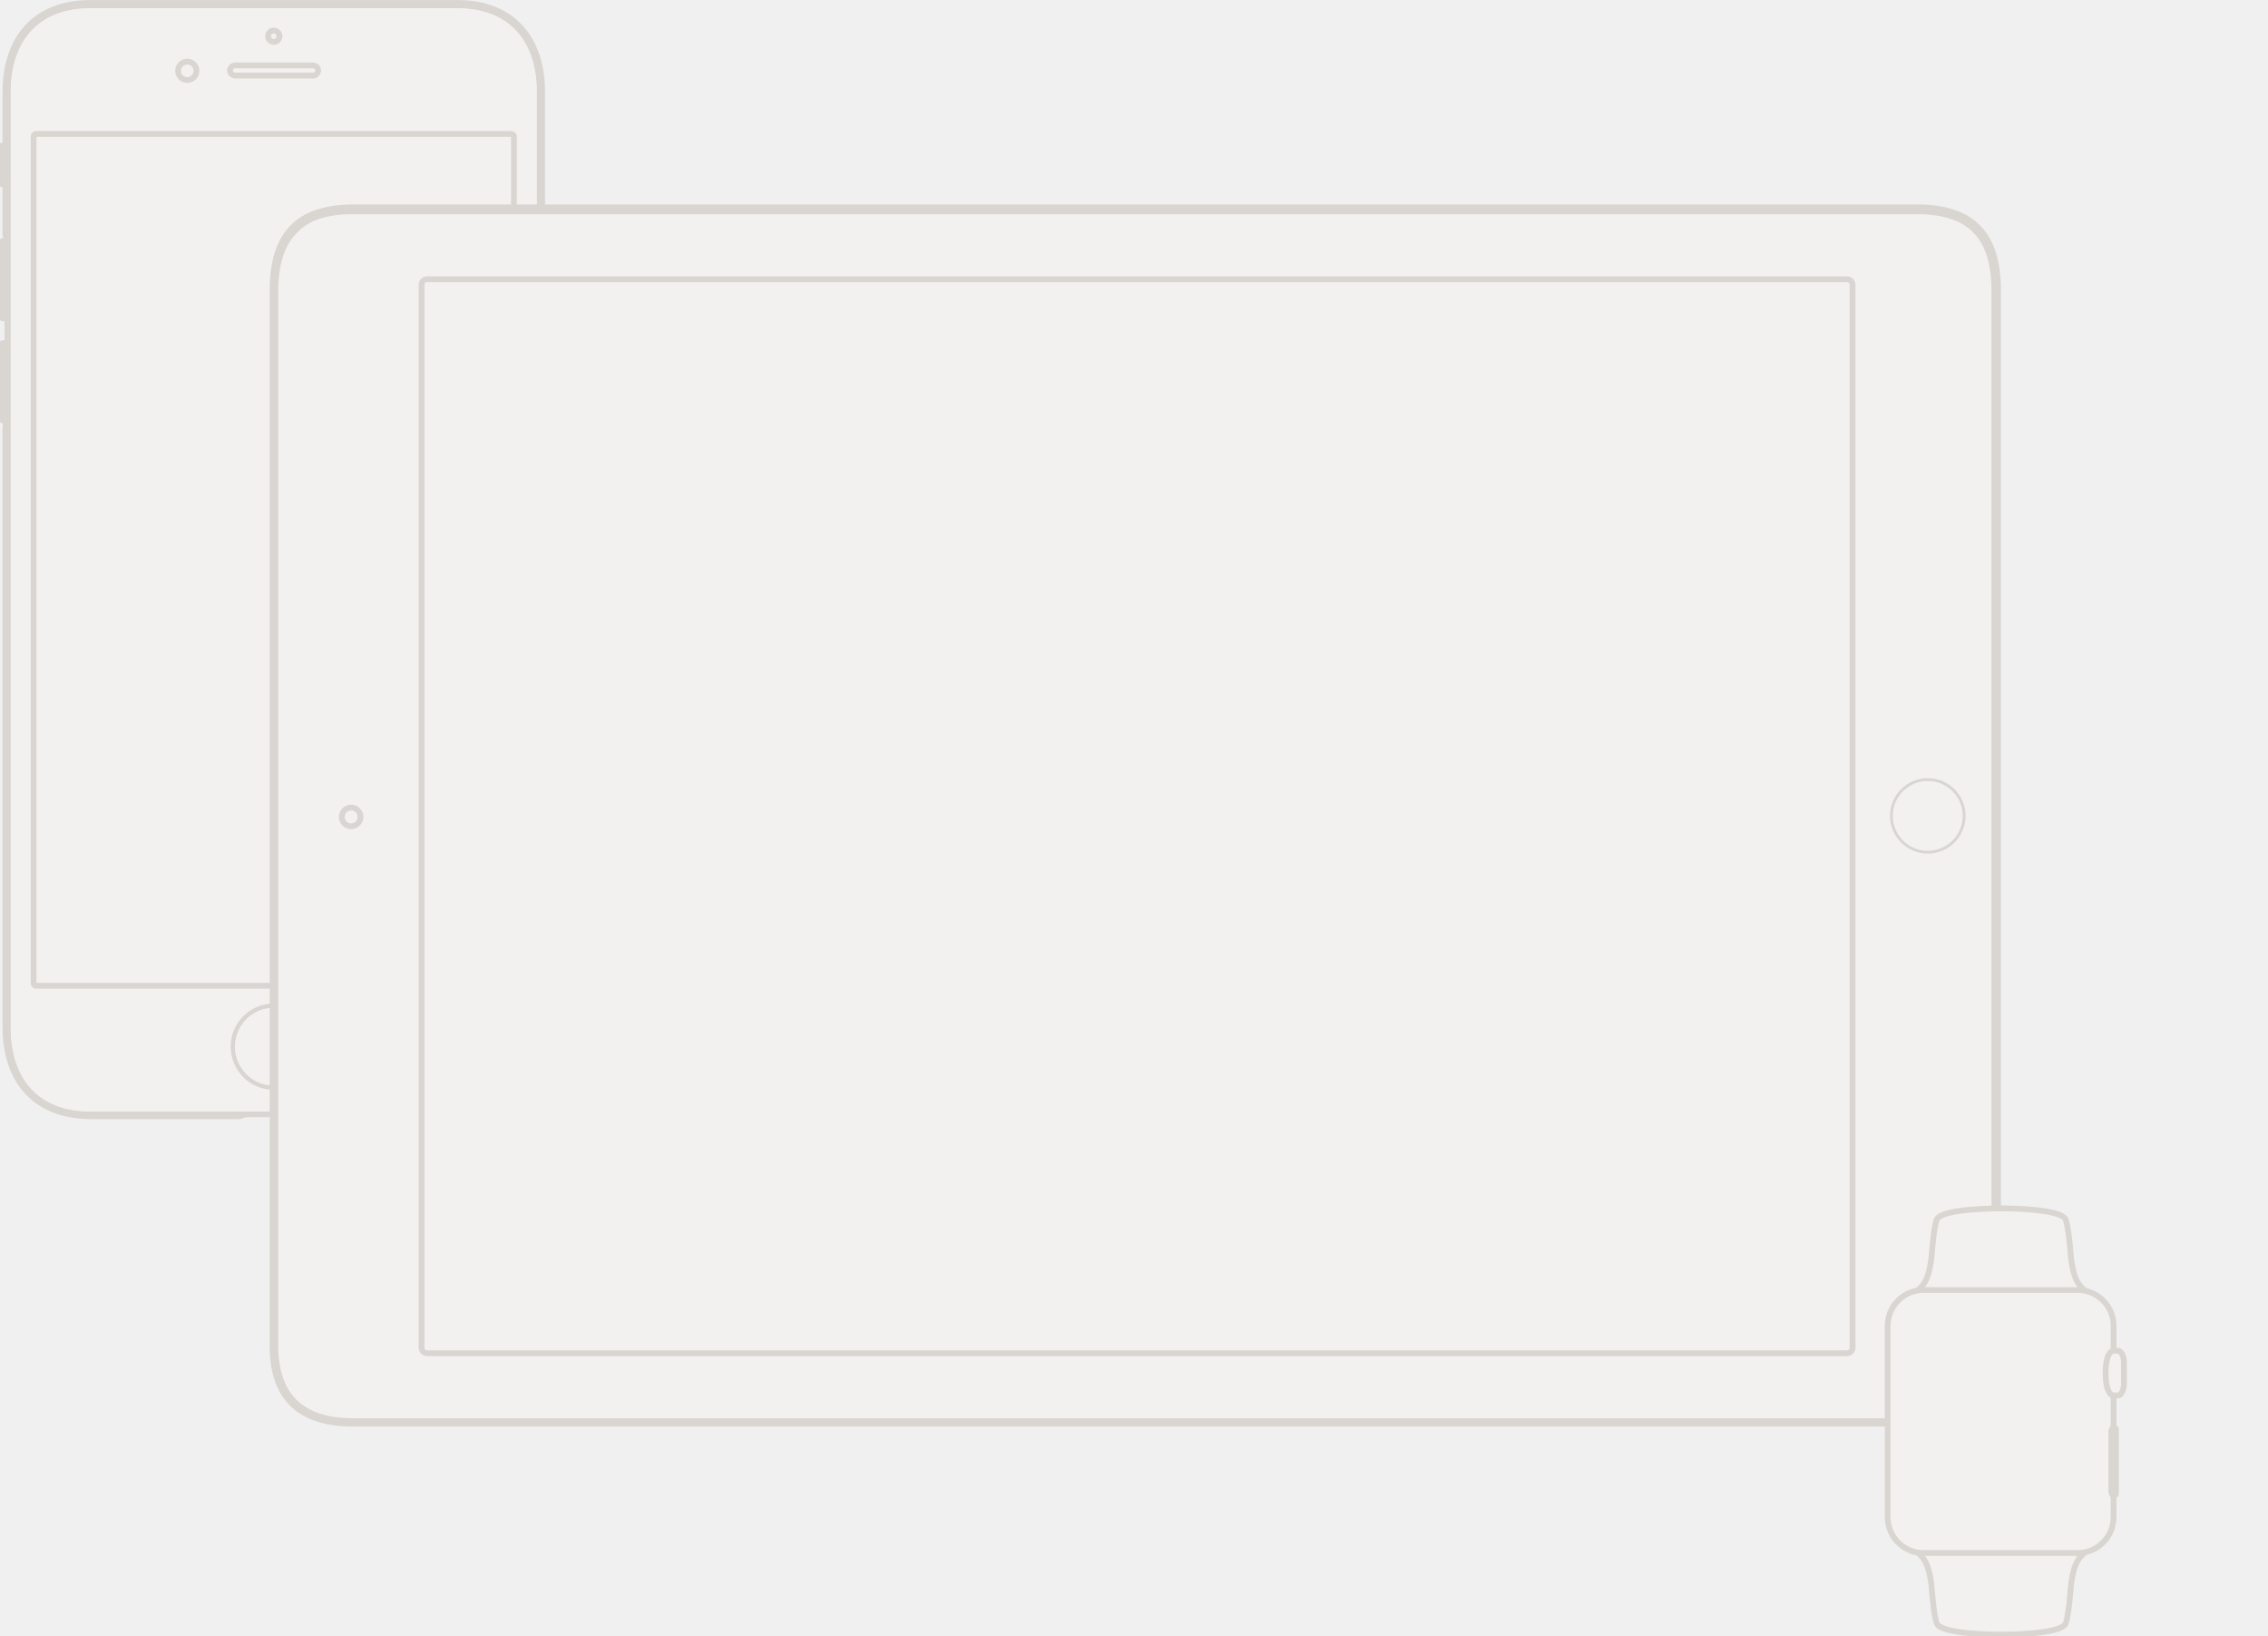
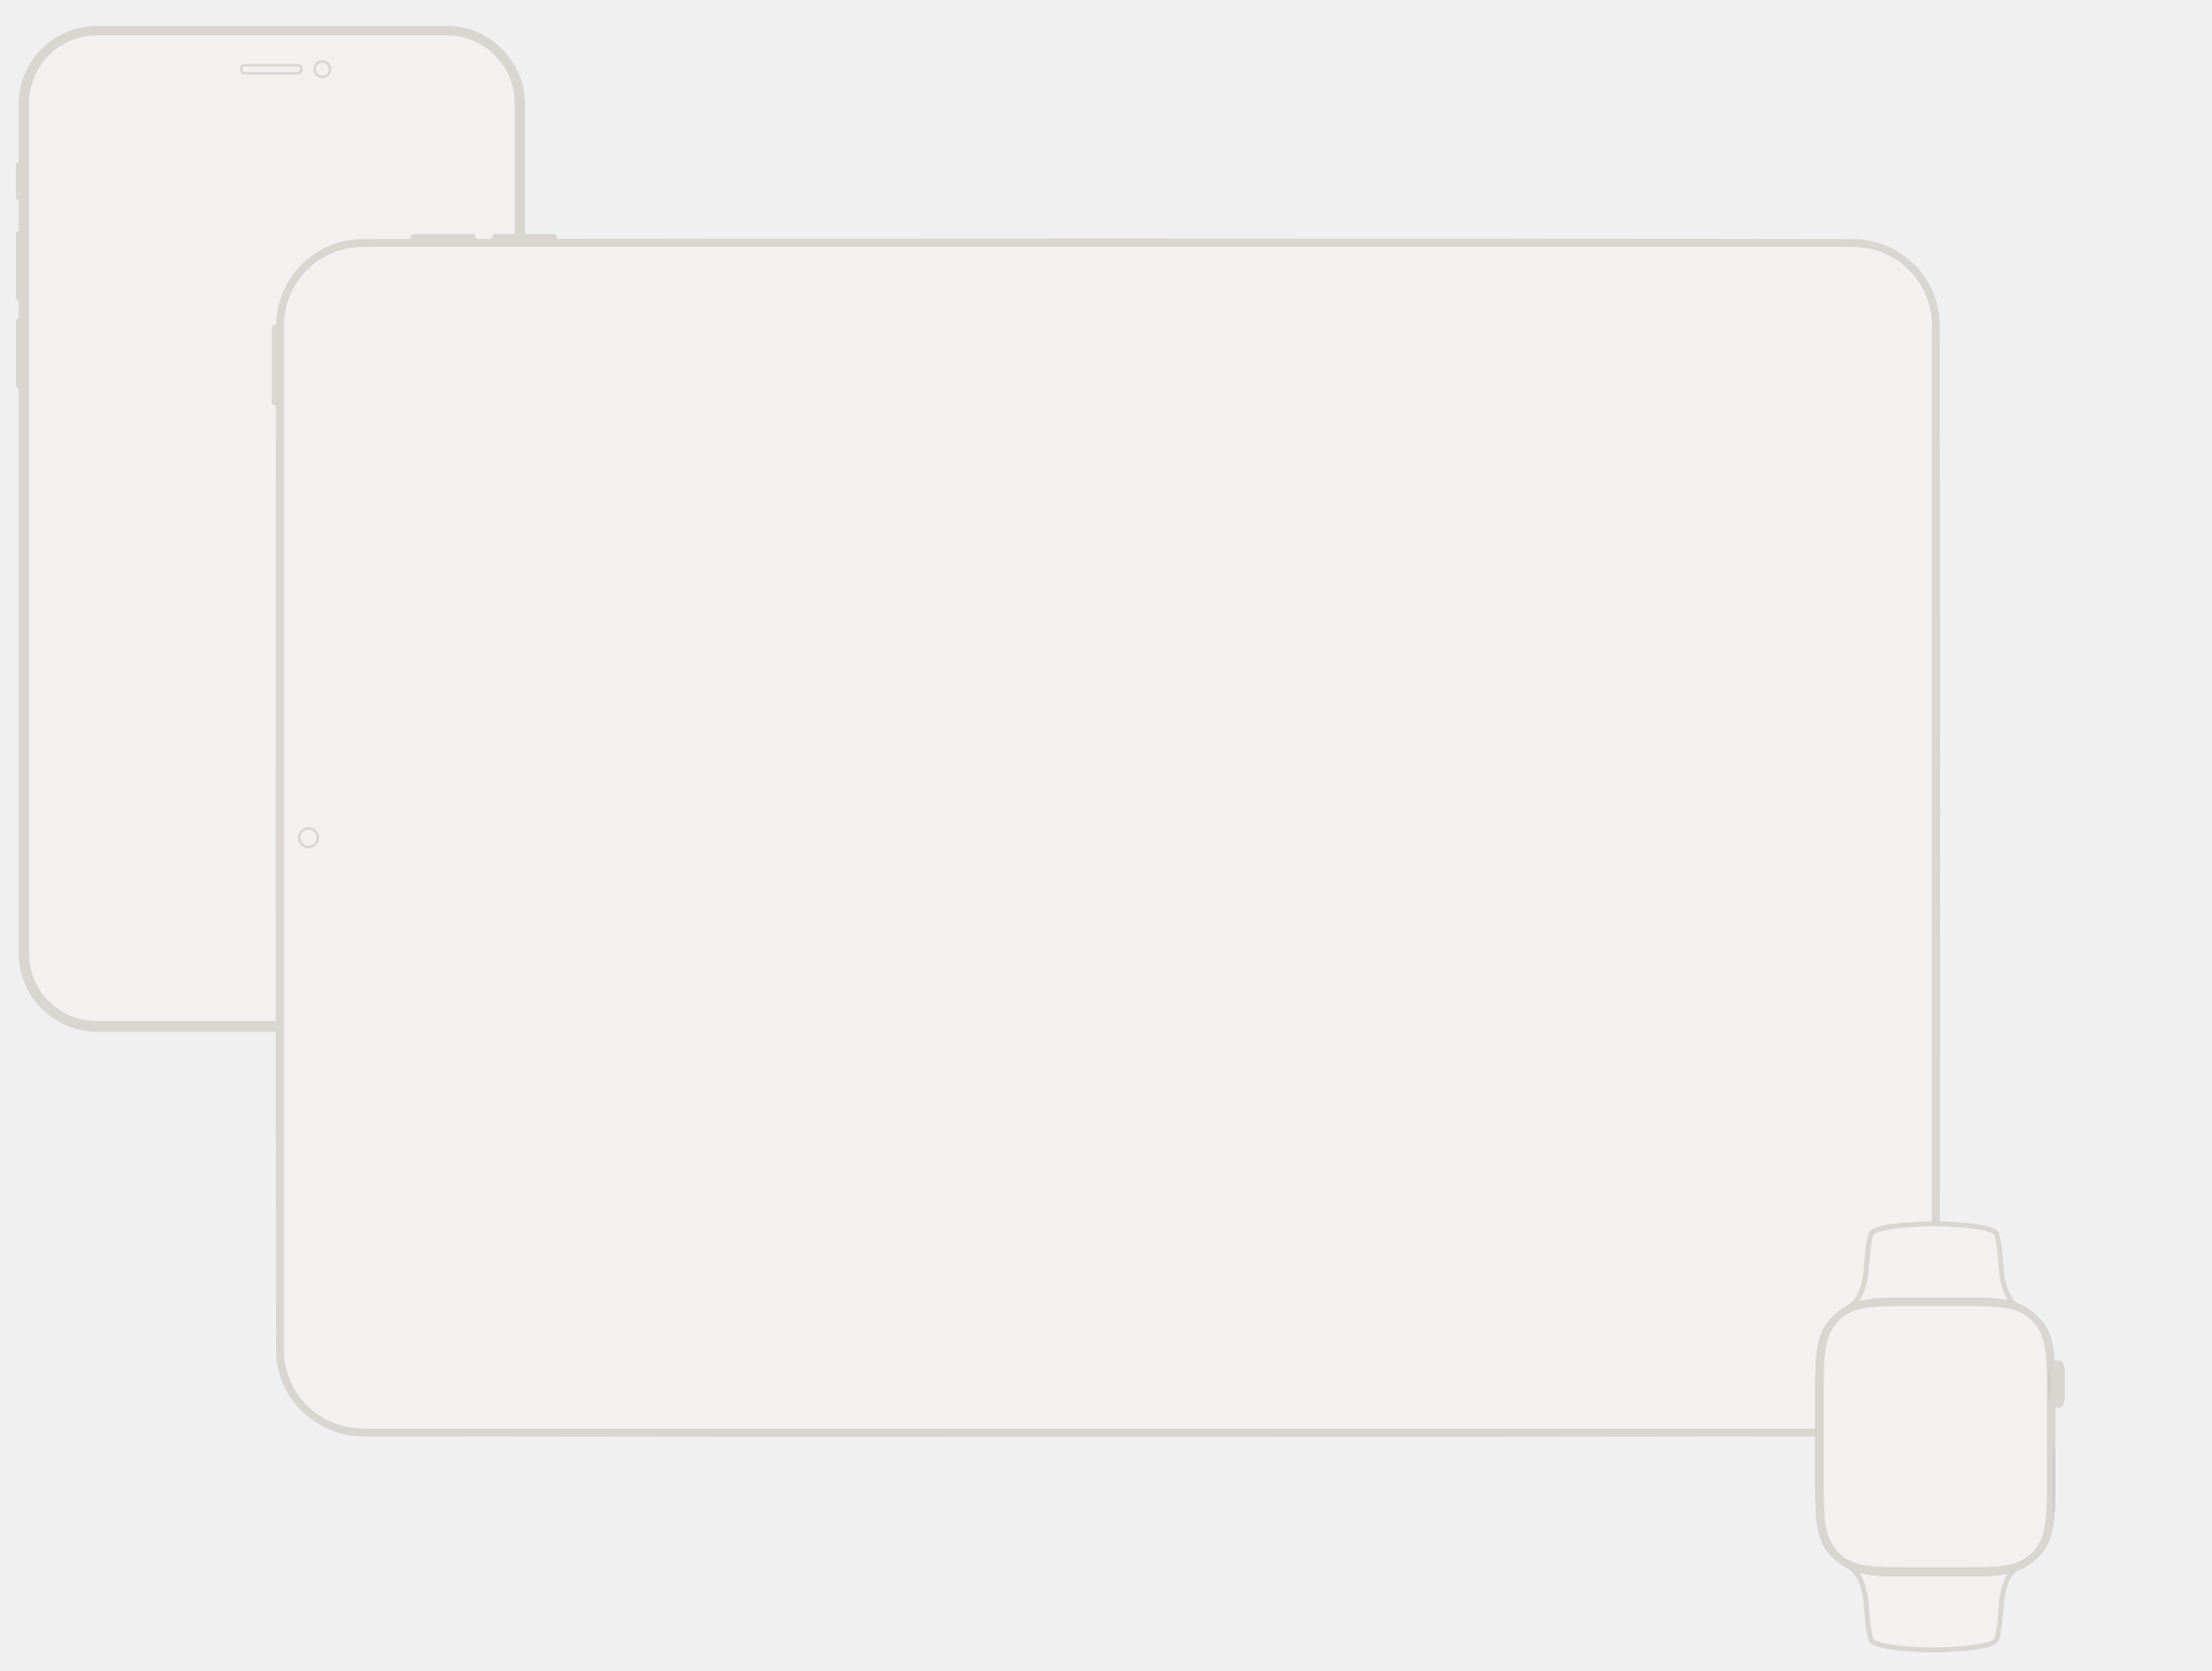
- <svg xmlns="http://www.w3.org/2000/svg" width="935" height="674" viewBox="0 0 935 674">
-   <g fill="none" fill-rule="evenodd" opacity=".3">
-     <g fill="#A5988B">
-       <path d="M1.05 423.453V175.98c0-.67.414-1.781.528-2.273.114-.49.315-1.224.315-1.847v-70.81c0-.359-.13-1.775-.283-2.026-.152-.251-.56-1.884-.56-2.212V37.82C1.05 15.124 13.932.013 37.237.013h151.259c23.304 0 36.187 15.111 36.187 37.806v59.433c0 .15-.17.3-.267.464-.1.164-.31.544-.31 1.402v31.966c0 .858.21 1.237.31 1.402.097.162.267.316.267.463v.001l.132 290.503c0 22.694-12.883 37.802-36.187 37.802h-61.262c-.993 0-2.403-.79-3.396-.79h-22.075c-.993 0-2.403.79-3.396.79H37.237c-23.304 0-36.187-15.108-36.187-37.802z" />
-       <path d="M223.64 132.399h1.472c.338 0 .88-.28.88-.887V99.013c0-.607-.542-.887-.88-.887h-1.472V132.4zM2.353 140.247H.88c-.338 0-.88.28-.88.887v32.499c0 .607.542.887.88.887h1.472v-34.273zm0-7.848H.88c-.338 0-.88-.28-.88-.887V99.013c0-.607.542-.887.88-.887h1.472V132.4zm-.781-73.603V77.11H.554a.555.555 0 0 1-.55-.56V59.29c0-.373.33-.494.53-.494h1.038z" />
+ <svg xmlns="http://www.w3.org/2000/svg" xmlns:xlink="http://www.w3.org/1999/xlink" width="4500" height="3400" viewBox="0 0 4500 3400">
+   <defs>
+     <path id="device-background-a" d="M335.22,567.52 L154.56,567.52 C88.48,567.52 57.84,552.66 30.6,523.42 C3.34,494.22 0.888,448.22 0.888,390.34 L0.888,178.48 C0.888,120.6 3.34,74.62 30.6,45.4 C57.84,16.18 88.48,1.3 154.56,1.3 L335.22,1.3 C401.3,1.3 431.94,16.18 459.18,45.4 C478.08,65.66 485.04,93.96 487.56,128.72 L486.74,128.72 C482.24,131.2 475.98,145.24 475.98,157.44 L475.98,195.48 C475.98,207.68 482.24,221.72 486.74,224.2 L488.88,224.2 L488.88,390.34 C488.88,448.22 486.44,494.22 459.18,523.42 C431.94,552.66 401.3,567.52 335.22,567.52 Z" />
+     <path id="device-background-c" d="M335.22,566.52 L154.56,566.52 C88.48,566.52 57.84,551.66 30.6,522.42 C3.34,493.22 0.888,447.22 0.888,389.34 L0.888,177.48 C0.888,119.6 3.34,73.62 30.6,44.4 C57.84,15.18 88.48,0.3 154.56,0.3 L335.22,0.3 C401.3,0.3 431.94,15.18 459.18,44.4 C478.08,64.66 485.04,92.96 487.56,127.72 L486.74,127.72 C482.24,130.2 475.98,144.24 475.98,156.44 L475.98,194.48 C475.98,206.68 482.24,220.72 486.74,223.2 L488.88,223.2 L488.88,389.34 C488.88,447.22 486.44,493.22 459.18,522.42 C431.94,551.66 401.3,566.52 335.22,566.52 Z" />
+   </defs>
+   <g fill="none" fill-rule="evenodd" opacity=".3" transform="translate(31 52)">
+     <g transform="translate(.461 .576)">
+       <g transform="translate(.12 277.89)">
+         <path fill="#A4988B" d="M9.895.316L9.895 76.258 4.259 76.258C2.521 76.258.478 74.205.478 72.706L.478 3.58C.478 1.994 2.788.316 4.125.316L9.895.316zM9.999 138.98L9.999 282.92 6.69 282.92C4.952 282.92.582 278.533.582 277.041L.582 144.579C.582 142.993 5.219 138.98 6.556 138.98L9.999 138.98z" />
+         <path fill="#3E3E3E" d="M1034,185.903 L1034,413.826 L1037.307,413.826 C1039.046,413.826 1041.3,409.445 1041.3,407.946 L1041.3,191.493 C1041.3,189.908 1038.789,185.903 1037.447,185.903 L1034,185.903 Z" />
+         <path fill="#A4988B" d="M9.999,316.808 L9.999,460.645 L6.69,460.645 C4.952,460.645 0.582,456.296 0.582,454.812 L0.582,322.367 C0.582,320.79 5.219,316.808 6.556,316.808 L9.999,316.808 Z" />
+       </g>
+       <g transform="translate(6.36)">
+         <path fill="#A4988B" d="M0,1815.898 L0,739.893 C0,739.893 3.454,739.776 3.491,728.243 C3.503,724.512 3.533,627.627 3.491,604.317 C3.471,592.725 0,592.67 0,592.67 L0,562.17 C0,562.17 3.47,562.1 3.491,550.522 C3.508,541.184 3.491,449.833 3.491,426.497 C3.491,414.895 0,414.848 0,414.848 L0,356.278 C0,356.278 2.329,355.162 2.328,352.78 L2.328,280.442 C2.311,278.115 0,276.944 0,276.944 L0,160.034 C0,71.71 71.701,0.001 160.017,0 L870.208,0 C958.519,0.001 1030.221,71.71 1030.221,160.034 L1030.221,462.718 C1030.221,462.718 1027.9,463.066 1027.89,473.203 C1027.847,510.267 1027.879,645.138 1027.89,683.118 C1027.9,692.945 1030.221,693.082 1030.221,693.082 L1030.221,1886.845 C1030.221,1975.176 958.519,2046.885 870.208,2046.885 L160.017,2046.885 C71.701,2046.885 0,1975.176 0,1886.845 L0,1815.898 Z" />
+         <path fill="#F9F5F1" d="M1009.095,157.195 C1009.095,81.249 947.451,19.595 871.514,19.595 L158.851,19.595 C82.92,19.595 21.271,81.249 21.271,157.195 L21.271,1887.552 C21.271,1963.489 82.92,2025.143 158.851,2025.143 L871.514,2025.143 C947.451,2025.143 1009.095,1963.489 1009.095,1887.552 L1009.095,157.195 Z" />
+       </g>
    </g>
-     <path fill="#F9F5F1" d="M202.734 5.895c-4.164-1.644-8.956-2.478-14.241-2.478H37.239c-5.286 0-10.078.834-14.242 2.478-3.951 1.56-7.351 3.857-10.105 6.827-5.526 5.958-8.446 14.636-8.446 25.097v385.898c0 10.462 2.92 19.14 8.446 25.098 2.754 2.972 6.154 5.266 10.105 6.828 4.164 1.643 8.956 2.477 14.242 2.477h151.254c5.285 0 10.077-.834 14.241-2.477 3.953-1.562 7.352-3.856 10.106-6.828 5.525-5.958 8.446-14.636 8.446-25.098V37.82c0-10.46-2.92-19.139-8.446-25.097-2.754-2.97-6.153-5.267-10.106-6.827z" />
-     <path fill="#F9F5F1" d="M202.734 5.895c-4.164-1.644-8.956-2.478-14.241-2.478H37.239c-5.286 0-10.078.834-14.242 2.478-3.951 1.56-7.351 3.857-10.105 6.827-5.526 5.958-8.446 14.636-8.446 25.097v385.898c0 10.462 2.92 19.14 8.446 25.098 2.754 2.972 6.154 5.266 10.105 6.828 4.164 1.643 8.956 2.477 14.242 2.477h151.254c5.285 0 10.077-.834 14.241-2.477 3.953-1.562 7.352-3.856 10.106-6.828 5.525-5.958 8.446-14.636 8.446-25.098V37.82c0-10.46-2.92-19.139-8.446-25.097-2.754-2.97-6.153-5.267-10.106-6.827z" />
-     <path fill="#A5988B" d="M112.864 415.361c8.838 0 16.03 7.202 16.03 16.052s-7.192 16.051-16.03 16.051c-8.837 0-16.029-7.202-16.029-16.051 0-8.85 7.192-16.052 16.03-16.052zm0-1.738c-9.812 0-17.765 7.964-17.765 17.79 0 9.826 7.953 17.79 17.765 17.79 9.813 0 17.766-7.964 17.766-17.79 0-9.826-7.953-17.79-17.766-17.79z" />
-     <path stroke="#A5988B" stroke-width="2.38" d="M14.893 55.22l-.4.08-.339.227-.226.34-.08.4V405.27l.08.4.226.34.34.227.4.08h195.944l.4-.08.34-.227.226-.34.08-.4V56.267l-.08-.4c-.225-.338-.23-.341-.566-.567l-.4-.08H14.893zm58.522-26.03a3.79 3.79 0 0 0 3.789 3.793 3.79 3.79 0 0 0 3.788-3.794 3.79 3.79 0 0 0-3.788-3.793 3.79 3.79 0 0 0-3.789 3.793zm39.451-16.614a2.353 2.353 0 0 1 2.351 2.355c0 1.3-1.053 2.355-2.351 2.355a2.353 2.353 0 0 1-2.352-2.355c0-1.3 1.053-2.355 2.352-2.355zm-18.03 16.482c0 1.157.949 2.095 2.119 2.095h32.083c1.17 0 2.119-.938 2.119-2.095 0-1.156-.949-2.094-2.12-2.094H96.956c-1.17 0-2.119.938-2.119 2.094z" />
-     <path fill="#A5988B" d="M145.667 84.282c-24.2 0-34.487 12.406-34.487 35.32v435.285c0 24.031 13.955 33.11 34.32 33.11h645.072c20.366 0 34.32-9.079 34.32-33.11V119.602c0-22.914-10.286-35.32-34.486-35.32H145.667z" />
-     <path fill="#F9F5F1" d="M122.051 96.343c-4.936 5.261-7.335 12.964-7.335 23.548v435.034c0 5.15.73 9.724 2.173 13.594 1.41 3.782 3.504 6.907 6.228 9.287 5.14 4.493 12.61 6.771 22.203 6.771h645.072c9.555 0 17.017-2.286 22.177-6.796 5.592-4.887 8.427-12.493 8.427-22.606V119.89c0-10.82-2.344-18.58-7.165-23.718-2.394-2.552-5.5-4.505-9.232-5.804-3.98-1.387-8.817-2.09-14.373-2.09H145.488c-5.558 0-10.393.703-14.374 2.09-3.455 1.203-6.42 3.157-9.062 5.974v.001z" />
-     <path fill="#A5988B" d="M779.159 336.284c0-8.58 6.98-15.545 15.577-15.545 8.598 0 15.578 6.965 15.578 15.545s-6.98 15.545-15.578 15.545c-8.597 0-15.577-6.966-15.577-15.545zm1.163 0c0-7.94 6.46-14.386 14.416-14.386 7.957 0 14.416 6.446 14.416 14.386 0 7.94-6.46 14.386-14.416 14.386s-14.416-6.447-14.416-14.386z" />
-     <path stroke="#A5988B" stroke-width="2.38" d="M173.775 117.372v438.112a2.284 2.284 0 0 0 2.286 2.281H761.44a2.28 2.28 0 0 0 2.287-2.282v-438.11a2.285 2.285 0 0 0-2.287-2.282H176.06a2.285 2.285 0 0 0-2.286 2.282zm-32.871 219.34a3.855 3.855 0 0 1 3.86-3.85 3.854 3.854 0 0 1 3.858 3.85 3.854 3.854 0 0 1-3.859 3.85 3.855 3.855 0 0 1-3.859-3.85z" />
-     <g fill="#F9F5F1">
-       <path stroke="#A5988B" stroke-width="2.38" d="M864.033 534.897h-78.038c7.385-4.074 8.853-7.112 10.167-15.588.12-.766.983-13.934 2.365-16.769 2.114-4.336 24.113-4.486 26.482-4.487h.01c2.369 0 24.368.15 26.482 4.487 1.383 2.835 2.246 16.003 2.365 16.77 1.315 8.475 2.783 11.513 10.167 15.587zm0 102.029h-78.038c7.385 4.075 8.853 7.112 10.167 15.588.12.767.983 13.935 2.365 16.769 2.114 4.337 24.113 4.487 26.482 4.487h.01c2.369 0 24.368-.15 26.482-4.487 1.383-2.834 2.246-16.002 2.365-16.769 1.315-8.476 2.783-11.513 10.167-15.588z" />
-       <path stroke="#A5988B" stroke-width="2.38" d="M871.342 546.476c0-8.15-6.624-14.767-14.784-14.767h-63.57c-8.16 0-14.785 6.617-14.785 14.767v78.871c0 8.15 6.624 14.768 14.784 14.768h63.57c8.16 0 14.785-6.617 14.785-14.768v-78.87z" />
-       <path d="M867.343 546.637c0-6.028-4.9-10.924-10.936-10.924h-63.248c-6.036 0-10.937 4.896-10.937 10.924v78.528c0 6.03 4.9 10.925 10.937 10.925h63.248c6.036 0 10.936-4.895 10.936-10.925v-78.528z" />
-       <path stroke="#A5988B" stroke-width="2.38" d="M875.619 570.678c0 .291-.19 3.595-2.128 4.488h-2.601c-.874-.427-2.795-1.898-2.837-8.975v-.473c.042-7.077 1.963-8.548 2.837-8.974h2.6c1.94.892 2.129 4.196 2.129 4.487v9.447zm-3.31 45.111a.46.46 0 0 1-.473.472h-.71c-.407 0-.709-.875-.709-1.654v-24.326c0-.779.302-1.653.71-1.653h.709a.46.46 0 0 1 .473.472v26.689z" />
+     <path stroke="#A4988B" stroke-width="5" d="M.235 16.17C.235 21.323 3.426 24.329 7.364 24.329L115.315 24.329C119.253 24.329 122.444 21.323 122.444 16.17 122.444 11.017 119.253 8.011 115.315 8.011L7.364 8.011C3.426 8.011.235 11.017.235 16.17zM149.504 16.17C149.504 24.852 156.535 31.895 165.214 31.895 173.892 31.895 180.924 24.852 180.924 16.17 180.924 7.48 173.892.438 165.214.438 156.535.438 149.504 7.48 149.504 16.17z" transform="translate(459.565 72.779)" />
+     <g transform="rotate(-90 1697 1175)">
+       <path fill="#A4988B" d="M168.697 17.599L.1 17.599.1 12.041C.1 9.121 4.842 6.82121026e-13 7.356 6.82121026e-13L161.912 6.82121026e-13C164.571 6.82121026e-13 168.697 9.57 168.697 11.815L168.697 17.599zM333.625 416.658L333.625 280.789 339.179 280.789C342.1 280.789 351.216 285.539 351.216 288.045L351.216 409.875C351.216 412.537 341.655 416.658 339.402 416.658L333.625 416.658zM333.625 581.707L333.625 445.839 339.179 445.839C342.1 445.839 351.216 450.589 351.216 453.094L351.216 574.925C351.216 577.586 341.655 581.707 339.402 581.707L333.625 581.707z" transform="translate(2096.666)" />
+       <path fill="#A4988B" d="M2261.8,8.662 C2320.243,8.942 2377.311,40.145 2409.073,89.009 C2427.279,117.014 2437.168,150.076 2437.43,183.723 L2437.43,184.29 C2439.303,1195.329 2439.303,2206.375 2437.43,3217.41 C2437.181,3277.666 2404.594,3335.25 2353.944,3366.675 C2326.622,3383.625 2294.492,3392.782 2262.376,3393.031 L2261.8,3393.031 C1566.825,3394.314 871.84,3394.314 176.861,3393.031 C115.33,3392.769 56.696,3358.829 25.668,3306.366 C9.834,3279.605 1.373,3248.455 1.227,3217.41 C-0.409,2206.375 -0.409,1195.329 1.227,184.289 C1.501,126.111 32.641,68.612 82.023,36.733 C110.067,18.628 143.046,8.825 176.86,8.662 C871.84,7.592 1566.825,7.592 2261.8,8.662 Z" />
+       <path fill="#343434" d="M2261.329,24.234 C2349.897,24.234 2421.804,96.152 2421.804,184.734 L2421.804,3217.122 C2421.804,3305.711 2349.897,3377.626 2261.329,3377.626 L177.516,3377.626 C88.941,3377.626 17.031,3305.711 17.031,3217.122 L17.031,184.734 C17.031,96.152 88.941,24.234 177.516,24.234 L2261.329,24.234 Z" />
+       <path stroke="#A4988B" stroke-width="2" d="M2311.782,185.354 C2311.782,158.604 2290.065,136.887 2263.319,136.887 L175.516,136.887 C148.769,136.887 127.054,158.604 127.054,185.354 L127.054,3216.506 C127.054,3243.255 148.769,3264.973 175.516,3264.973 L2263.319,3264.973 C2290.065,3264.973 2311.782,3243.255 2311.782,3216.506 L2311.782,185.354 Z" />
+       <path fill="#F9F5F1" d="M2261.329,24.234 C2349.897,24.234 2421.804,96.152 2421.804,184.734 L2421.804,3217.122 C2421.804,3305.711 2349.897,3377.626 2261.329,3377.626 L177.516,3377.626 C88.941,3377.626 17.031,3305.711 17.031,3217.122 L17.031,184.734 C17.031,96.152 88.941,24.234 177.516,24.234 L2261.329,24.234 Z" />
+       <ellipse cx="1219.42" cy="74.665" stroke="#A4988B" stroke-width="5" rx="18.992" ry="18.994" />
+     </g>
+     <g transform="translate(3661 2433)">
+       <g fill="#F9F5F1" stroke="#A4988B" stroke-width="10" transform="translate(45)">
+         <path d="M197,5 C191.973,5.002 182.885,5.188 173.107,5.577 C158.69,6.151 144.365,7.084 131.033,8.437 C96.325,11.962 72.923,18.151 69.495,25.189 C67.102,30.103 64.632,44.747 62.404,65.629 C60.93,79.443 58.442,110.025 58.383,110.37 C52.178,146.171 43.141,163.606 18.369,180.39 L375.631,180.39 C350.859,163.606 341.822,146.171 335.618,110.371 C335.558,110.025 333.07,79.443 331.596,65.629 C329.368,44.747 326.898,30.103 324.505,25.189 C321.077,18.151 297.675,11.962 262.967,8.437 C249.635,7.084 235.31,6.151 220.893,5.577 C211.115,5.188 202.027,5.002 197,5 Z M197,5 C196.999,5 196.999,5 196.998,5 L197.002,5 C197.001,5 197.001,5 197,5 Z" />
+         <path d="M197,697 C191.973,697.002 182.885,697.188 173.107,697.577 C158.69,698.151 144.365,699.084 131.033,700.437 C96.325,703.962 72.923,710.151 69.495,717.189 C67.102,722.103 64.632,736.747 62.404,757.629 C60.93,771.443 58.442,802.025 58.383,802.37 C52.178,838.171 43.141,855.606 18.369,872.39 L375.631,872.39 C350.859,855.606 341.822,838.171 335.618,802.371 C335.558,802.025 333.07,771.443 331.596,757.629 C329.368,736.747 326.898,722.103 324.505,717.189 C321.077,710.151 297.675,703.962 262.967,700.437 C249.635,699.084 235.31,698.151 220.893,697.577 C211.115,697.188 202.027,697.002 197,697 Z M197,697 C196.999,697 196.999,697 196.998,697 L197.002,697 C197.001,697 197.001,697 197,697 Z" transform="matrix(1 0 0 -1 0 1569.39)" />
+       </g>
+       <g transform="translate(474 283)">
+         <rect width="14" height="92" y="2" fill="#83776C" />
+         <path fill="#A4988B" d="M34.5,75.24 C34.5,91.4 28.16,96.56 22.24,96.56 L12.86,96.56 C10.44,95.22 7.48,90.5 5.28,84.5 C5.28,82.72 5.28,14.26 5.28,12.48 C7.48,6.48 10.44,1.76 12.86,0.42 L22.24,0.42 C28.16,0.42 34.5,5.58 34.5,21.76 L34.5,75.24 Z" />
+       </g>
+       <g transform="translate(0 154)">
+         <path fill="#4A4A4A" d="M335.332,568.22 L154.672,568.22 C88.592,568.22 57.952,553.36 30.712,524.12 C3.452,494.92 1,448.92 1,391.04 L1,179.18 C1,121.3 3.452,75.32 30.712,46.1 C57.952,16.88 88.592,2 154.672,2 L335.332,2 C401.412,2 432.052,16.88 459.292,46.1 C478.192,66.36 485.152,94.66 487.672,129.42 L486.852,129.42 C482.352,131.9 476.092,145.94 476.092,158.14 L476.092,196.18 C476.092,208.38 482.352,222.42 486.852,224.9 L488.992,224.9 L488.992,391.04 C488.992,448.92 486.552,494.92 459.292,524.12 C432.052,553.36 401.412,568.22 335.332,568.22 Z" />
+         <g transform="translate(.112 .7)">
+           <mask id="device-background-b" fill="#fff">
+             <use xlink:href="#device-background-a" />
+           </mask>
+           <path fill="#111" d="M490.2,302.28 C485.82,306.8 485.36,313.68 484.9,320.24 C484.68,323.46 484.6,326.7 484.58,329.94 C484.54,360.58 484.5,391.2 484.58,421.84 C484.64,430.06 484.64,438.78 487.78,445.7 L488.28,446.8 L486.6,447.6 L486.08,446.5 C482.72,439.04 482.78,430.3 482.72,421.84 C482.64,391 482.58,360.18 482.72,329.34 C482.78,321.36 482.84,313.1 485.64,305.94 C486.36,304.08 488.12,301.76 488.12,301.76 L488.86,300.98 C489.32,301.42 489.76,301.86 490.2,302.28 Z" mask="url(#device-background-b)" />
+         </g>
+         <g transform="translate(.112 1.7)">
+           <mask id="device-background-d" fill="#fff">
+             <use xlink:href="#device-background-c" />
+           </mask>
+           <use fill="#A4988B" xlink:href="#device-background-c" />
+           <path fill="#83776C" d="M487.56,128.64 C487.56,128.64 487.08,128.58 486.68,128.88 C484.18,130.82 482.7,133.88 481.36,136.86 C478.62,142.94 477,149.52 476.92,156.16 C476.86,169.12 476.76,182.08 476.92,195.04 C477.1,204.46 479.5,214.5 485.68,221.12 C486.18,221.66 487,222.28 487,222.28 L488.88,222.28 L488.88,224.14 L486.58,224.12 C486.44,224.08 486.3,224.02 486.18,223.96 C486.04,223.88 485.92,223.8 485.78,223.7 C483.6,222.2 482.16,219.76 480.88,217.32 C477.26,210.5 475.2,202.8 475.06,195.06 C474.9,182.1 475,169.12 475.04,156.14 C475.16,146.76 477.76,137.1 483.22,129.82 C484.24,128.48 486.18,126.98 486.18,126.98 C486.62,126.72 487.56,126.78 487.56,126.78 C487.56,127.4 487.56,128.02 487.56,128.64 Z" mask="url(#device-background-d)" />
+         </g>
+         <path fill="#F9F5F1" d="M18.112,388.6 C18.112,387.7 18.112,180.98 18.112,180.08 C18.832,128.68 17.732,85.76 42.132,55.52 C68.752,22.54 104.652,18.7 172.252,18.7 L318.112,18.7 C385.712,18.7 421.612,22.54 448.212,55.52 C472.632,85.76 471.532,128.68 472.232,180.08 C472.252,180.98 472.252,387.7 472.232,388.6 C471.532,440 472.632,482.92 448.212,513.16 C421.612,546.14 385.712,549.98 318.112,549.98 L172.252,549.98 C104.652,549.98 68.752,546.14 42.132,513.16 C17.732,482.92 18.832,440 18.112,388.6 Z" />
+       </g>
+       <path fill="#83776C" d="M5.88,88.34 C5.88,108.54 5.58,127.26 4.04,144.34 C1.48,139.08 0.64,129.5 0.64,118.84 L0.64,28.54 C0.64,15.64 1.88,4.36 5.88,0.3 L5.88,88.34 Z" transform="translate(483.112 456.7)" />
    </g>
  </g>
</svg>
